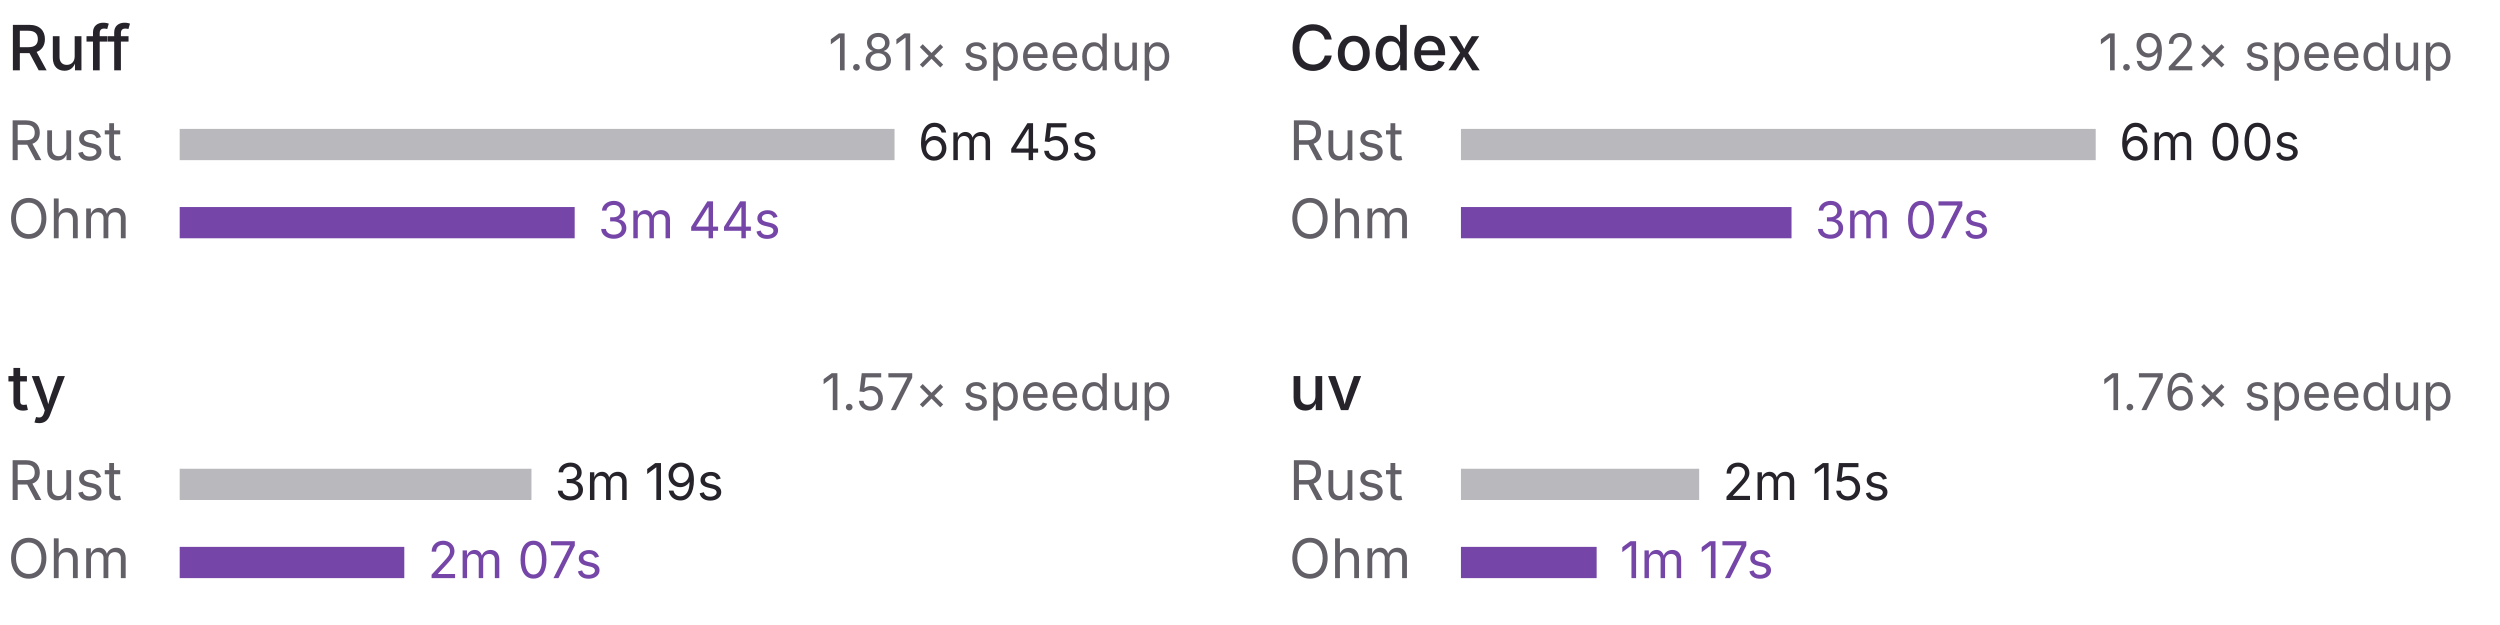
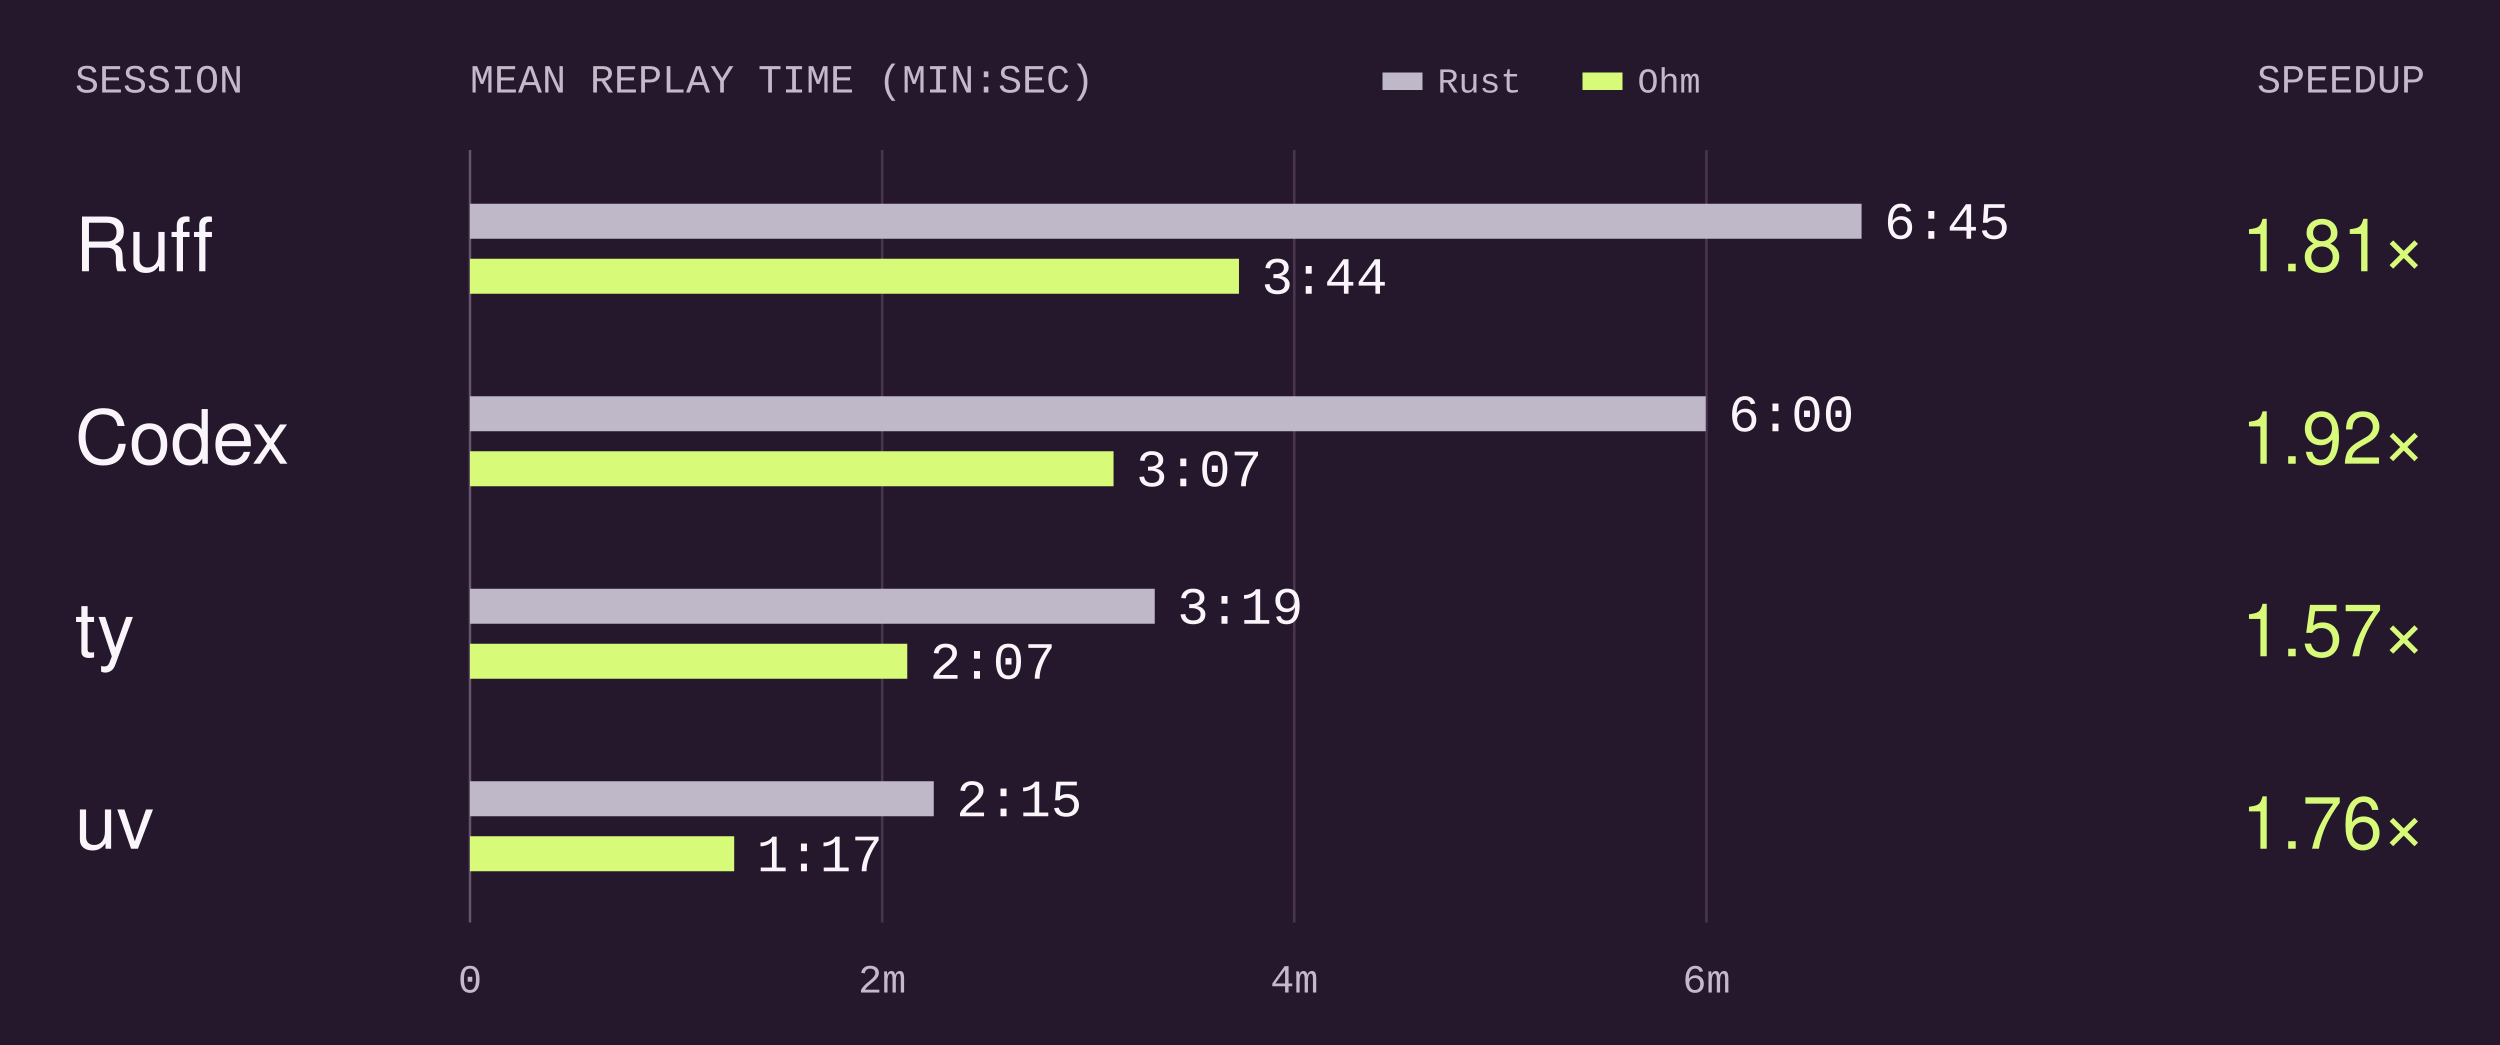
- <svg xmlns="http://www.w3.org/2000/svg" width="640" height="160" viewBox="0 0 640 160" role="img" aria-labelledby="title desc">
+ <svg xmlns="http://www.w3.org/2000/svg" width="1000" height="418" viewBox="0 0 1000 418" class="wide" role="img" aria-labelledby="title desc">
  <style>
- text { font: 14px -apple-system, BlinkMacSystemFont, "Segoe UI", sans-serif; fill: #26232b }
- .heading { font-size: 16px; font-weight: 550 }
- .label { fill: #625f67 }
- .value, .change { font-size: 13px; font-variant-numeric: tabular-nums }
- .change { fill: #625f67 }
- .rust { fill: #b8b8bd }
- .ohm { fill: #7546a8 }
- @media (prefers-color-scheme: dark) {
-   text { fill: #ece9ef }
-   .label, .change { fill: #c2bec6 }
-   .rust { fill: #88888e }
-   .ohm { fill: #c49aeb }
- }
+ .paper { fill: #25172c }
+ .grid { stroke: #49364e; stroke-width: 1 }
+ .zero { stroke: #66546d; stroke-width: 1 }
+ .rust { fill: #beb8c8 }
+ .ohm { fill: #d7fa79 }
+ text { fill: #faf5fb; font-family: "Helvetica Neue", Helvetica, Arial, sans-serif; -webkit-font-smoothing: antialiased }
+ .head, .tick, .value, .key { font-family: Menlo, Consolas, "Liberation Mono", monospace }
+ .head, .tick, .key { fill: #c6b8cb }
+ .head, .tick { font-size: 16px }
+ .key { font-size: 14px }
+ .name { font-weight: 500; font-size: 30px }
+ .command { font-size: 24px }
+ .value { font-size: 21px; font-variant-numeric: tabular-nums }
+ .stat { fill: #d7fa79; font-weight: 500; font-size: 29px }
+ .slower { fill: #faf5fb }
+ .compact .head, .compact .tick { font-size: 10px }
+ .compact .key { font-size: 11px }
+ .compact .name { font-size: 17px }
+ .compact .command, .compact .value { font-size: 13px }
+ .compact .stat { font-size: 16px }
</style>
-   <text x="2.0" y="18" class="heading" text-anchor="start">Ruff</text>
-   <text x="300.0" y="18" class="change" text-anchor="end">1.81× speedup</text>
-   <text x="2.0" y="41" class="label" text-anchor="start">Rust</text>
-   <rect x="46" y="33" width="183.00" height="8" class="rust" />
-   <text x="235.0" y="41" class="value" text-anchor="start">6m 45s</text>
-   <text x="2.0" y="61" class="label" text-anchor="start">Ohm</text>
-   <rect x="46" y="53" width="101.12" height="8" class="ohm" />
-   <text x="153.1" y="61" class="value ohm" text-anchor="start">3m 44s</text>
-   <text x="330.0" y="18" class="heading" text-anchor="start">Codex</text>
-   <text x="628.0" y="18" class="change" text-anchor="end">1.92× speedup</text>
-   <text x="330.0" y="41" class="label" text-anchor="start">Rust</text>
-   <rect x="374" y="33" width="162.50" height="8" class="rust" />
-   <text x="542.5" y="41" class="value" text-anchor="start">6m 00s</text>
-   <text x="330.0" y="61" class="label" text-anchor="start">Ohm</text>
-   <rect x="374" y="53" width="84.63" height="8" class="ohm" />
-   <text x="464.6" y="61" class="value ohm" text-anchor="start">3m 07s</text>
-   <text x="2.0" y="105" class="heading" text-anchor="start">ty</text>
-   <text x="300.0" y="105" class="change" text-anchor="end">1.57× speedup</text>
-   <text x="2.0" y="128" class="label" text-anchor="start">Rust</text>
-   <rect x="46" y="120" width="90.05" height="8" class="rust" />
-   <text x="142.0" y="128" class="value" text-anchor="start">3m 19s</text>
-   <text x="2.0" y="148" class="label" text-anchor="start">Ohm</text>
-   <rect x="46" y="140" width="57.50" height="8" class="ohm" />
-   <text x="109.5" y="148" class="value ohm" text-anchor="start">2m 07s</text>
-   <text x="330.0" y="105" class="heading" text-anchor="start">uv</text>
-   <text x="628.0" y="105" class="change" text-anchor="end">1.76× speedup</text>
-   <text x="330.0" y="128" class="label" text-anchor="start">Rust</text>
-   <rect x="374" y="120" width="60.99" height="8" class="rust" />
-   <text x="441.0" y="128" class="value" text-anchor="start">2m 15s</text>
-   <text x="330.0" y="148" class="label" text-anchor="start">Ohm</text>
-   <rect x="374" y="140" width="34.74" height="8" class="ohm" />
-   <text x="414.7" y="148" class="value ohm" text-anchor="start">1m 17s</text>
+   <rect width="100%" height="100%" class="paper" />
+   <rect x="553.00" y="29.00" width="16.00" height="7" class="rust" />
+   <text x="575.00" y="37" class="key" text-anchor="start">Rust</text>
+   <rect x="633.00" y="29.00" width="16.00" height="7" class="ohm" />
+   <text x="655.00" y="37" class="key" text-anchor="start">Ohm</text>
+   <text x="30.00" y="37" class="head" text-anchor="start">SESSION</text>
+   <text x="188.00" y="37" class="head" text-anchor="start">MEAN REPLAY TIME (MIN:SEC)</text>
+   <text x="970.00" y="37" class="head" text-anchor="end">SPEEDUP</text>
+   <path d="M188.00 60V369" class="zero" />
+   <text x="188.00" y="397" class="tick" text-anchor="middle">0</text>
+   <path d="M352.86 60V369" class="grid" />
+   <text x="352.86" y="397" class="tick" text-anchor="middle">2m</text>
+   <path d="M517.71 60V369" class="grid" />
+   <text x="517.71" y="397" class="tick" text-anchor="middle">4m</text>
+   <path d="M682.57 60V369" class="grid" />
+   <text x="682.57" y="397" class="tick" text-anchor="middle">6m</text>
+   <text x="30.00" y="108.5" class="name" text-anchor="start">Ruff</text>
+   <rect x="188.00" y="81.50" width="556.63" height="14" class="rust" />
+   <text x="753.63" y="95.5" class="value" text-anchor="start">6:45</text>
+   <rect x="188.00" y="103.50" width="307.59" height="14" class="ohm" />
+   <text x="504.59" y="117.5" class="value" text-anchor="start">3:44</text>
+   <text x="970.00" y="108.5" class="stat" text-anchor="end">1.81×</text>
+   <text x="30.00" y="185.5" class="name" text-anchor="start">Codex</text>
+   <rect x="188.00" y="158.50" width="494.29" height="14" class="rust" />
+   <text x="691.29" y="172.5" class="value" text-anchor="start">6:00</text>
+   <rect x="188.00" y="180.50" width="257.42" height="14" class="ohm" />
+   <text x="454.42" y="194.5" class="value" text-anchor="start">3:07</text>
+   <text x="970.00" y="185.5" class="stat" text-anchor="end">1.92×</text>
+   <text x="30.00" y="262.5" class="name" text-anchor="start">ty</text>
+   <rect x="188.00" y="235.50" width="273.90" height="14" class="rust" />
+   <text x="470.90" y="249.5" class="value" text-anchor="start">3:19</text>
+   <rect x="188.00" y="257.50" width="174.90" height="14" class="ohm" />
+   <text x="371.90" y="271.5" class="value" text-anchor="start">2:07</text>
+   <text x="970.00" y="262.5" class="stat" text-anchor="end">1.57×</text>
+   <text x="30.00" y="339.5" class="name" text-anchor="start">uv</text>
+   <rect x="188.00" y="312.50" width="185.51" height="14" class="rust" />
+   <text x="382.51" y="326.5" class="value" text-anchor="start">2:15</text>
+   <rect x="188.00" y="334.50" width="105.68" height="14" class="ohm" />
+   <text x="302.68" y="348.5" class="value" text-anchor="start">1:17</text>
+   <text x="970.00" y="339.5" class="stat" text-anchor="end">1.76×</text>
</svg>
